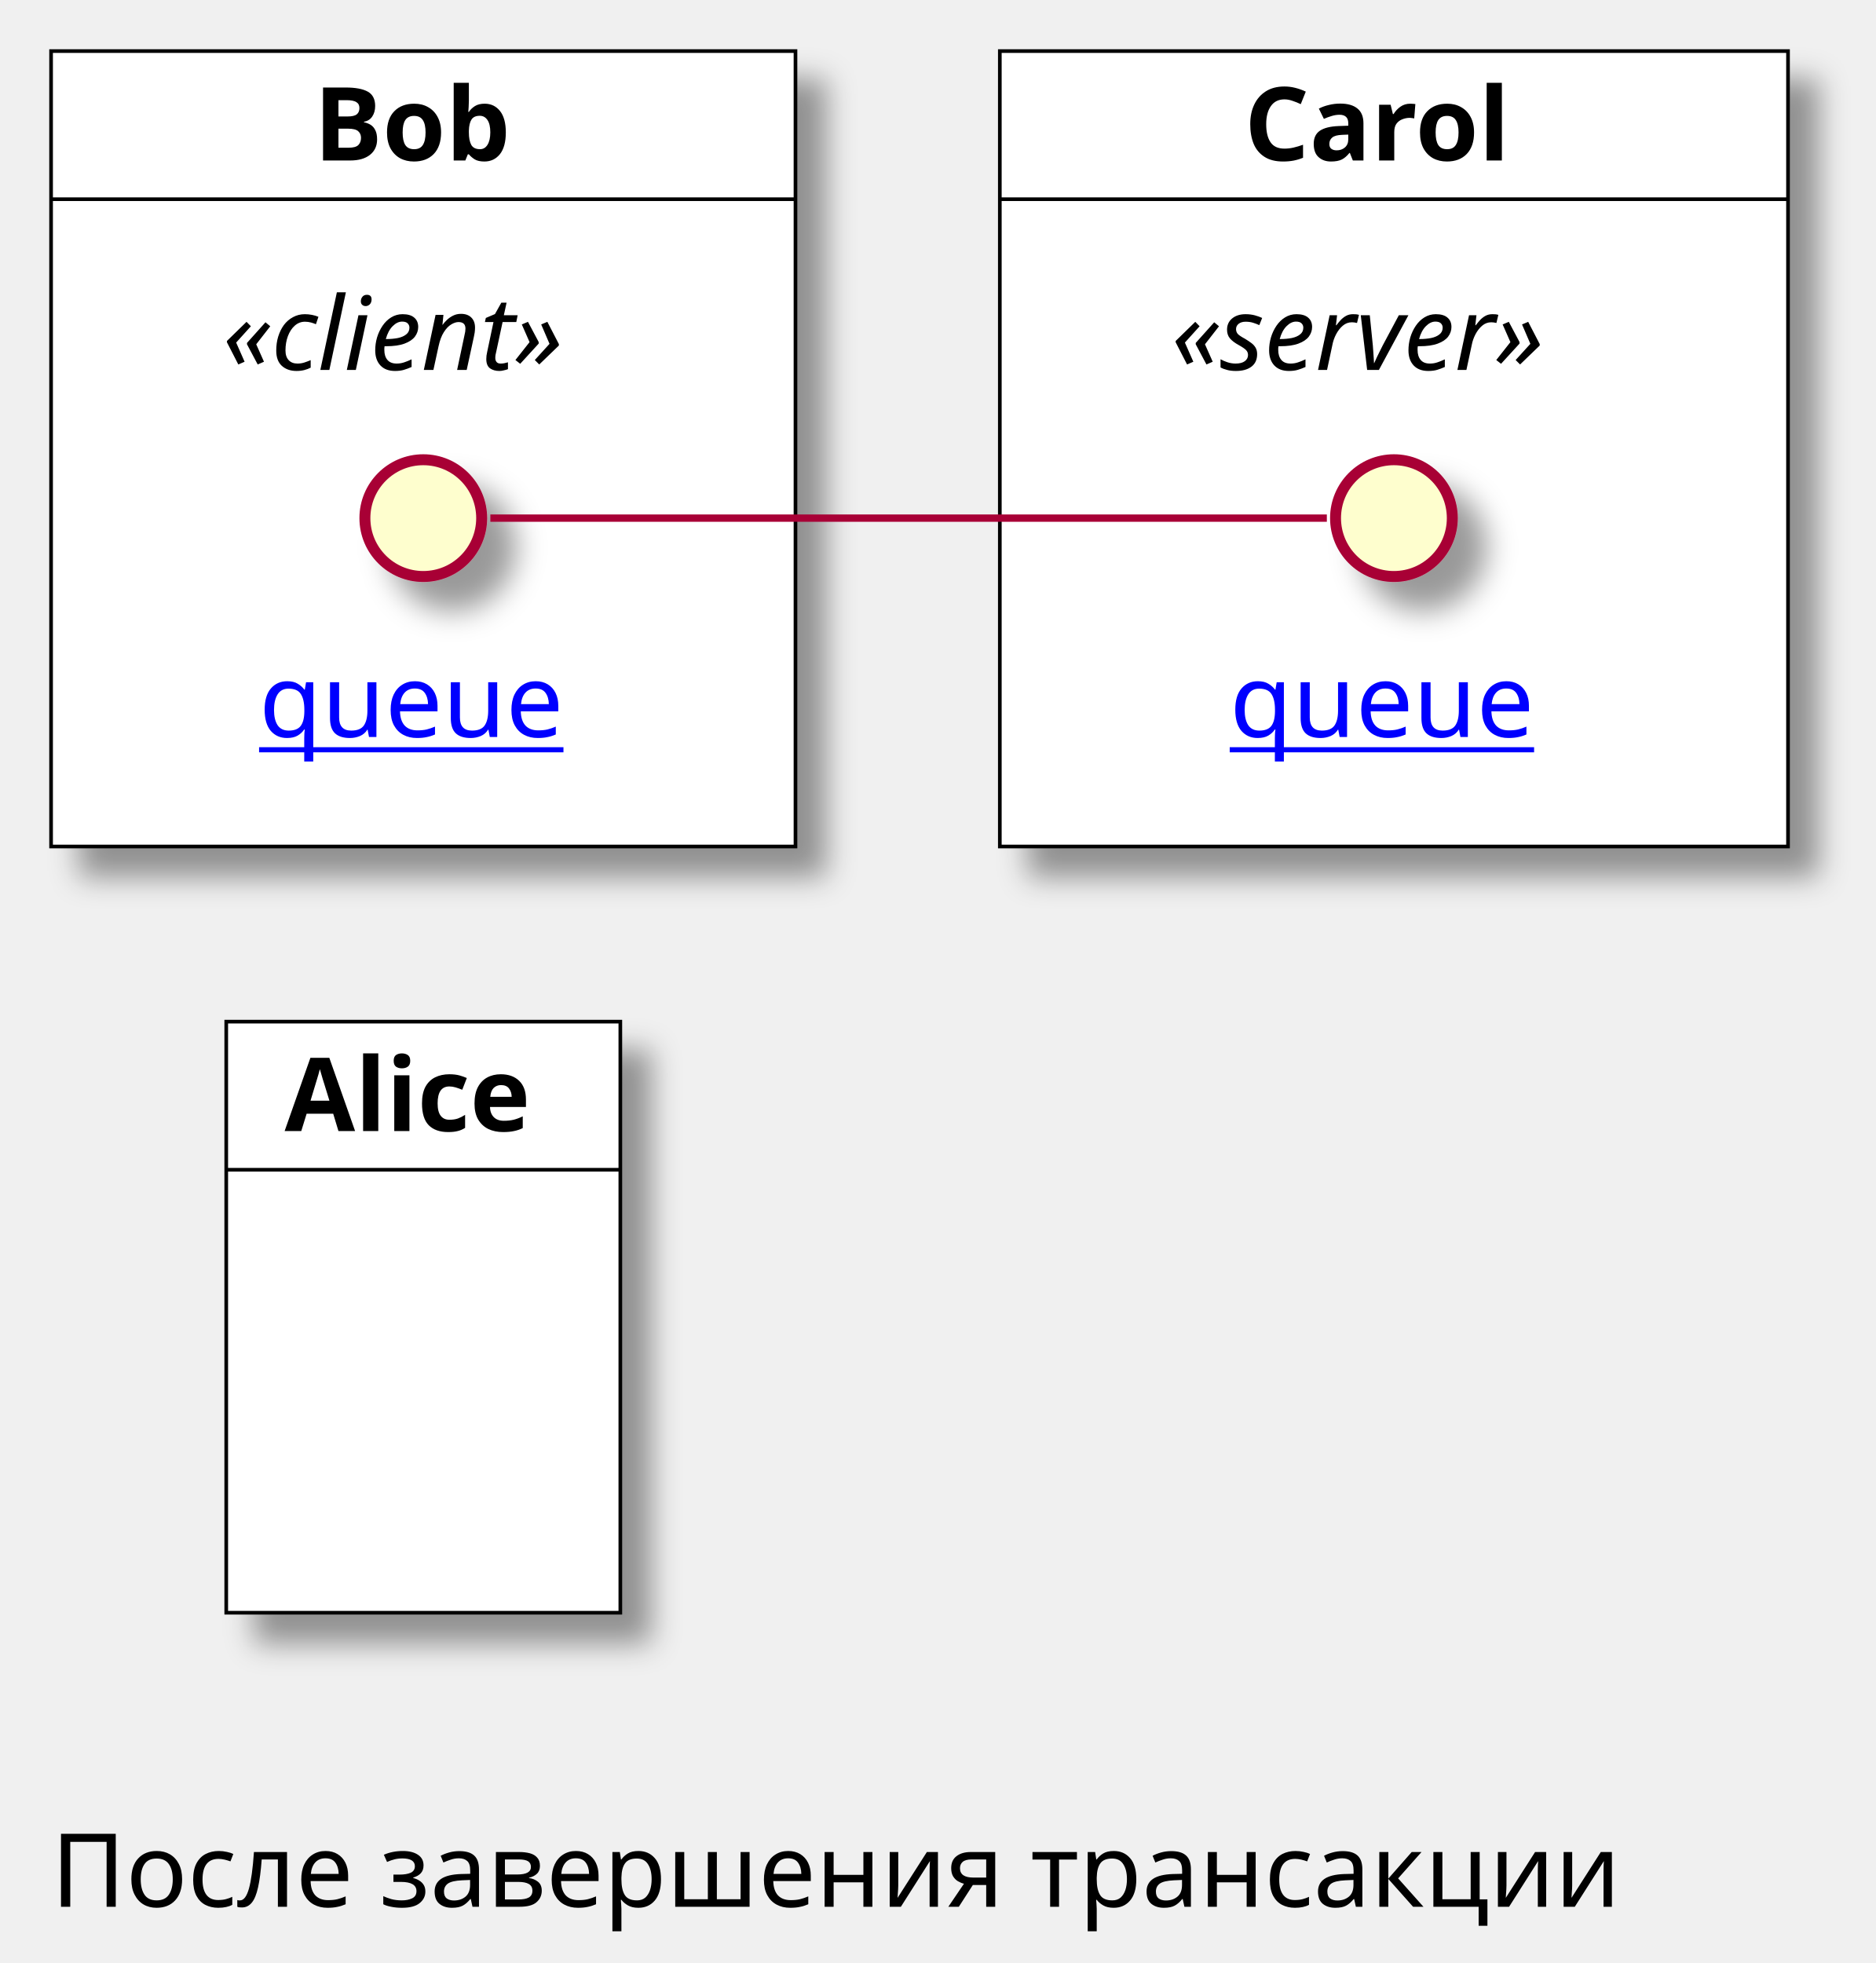
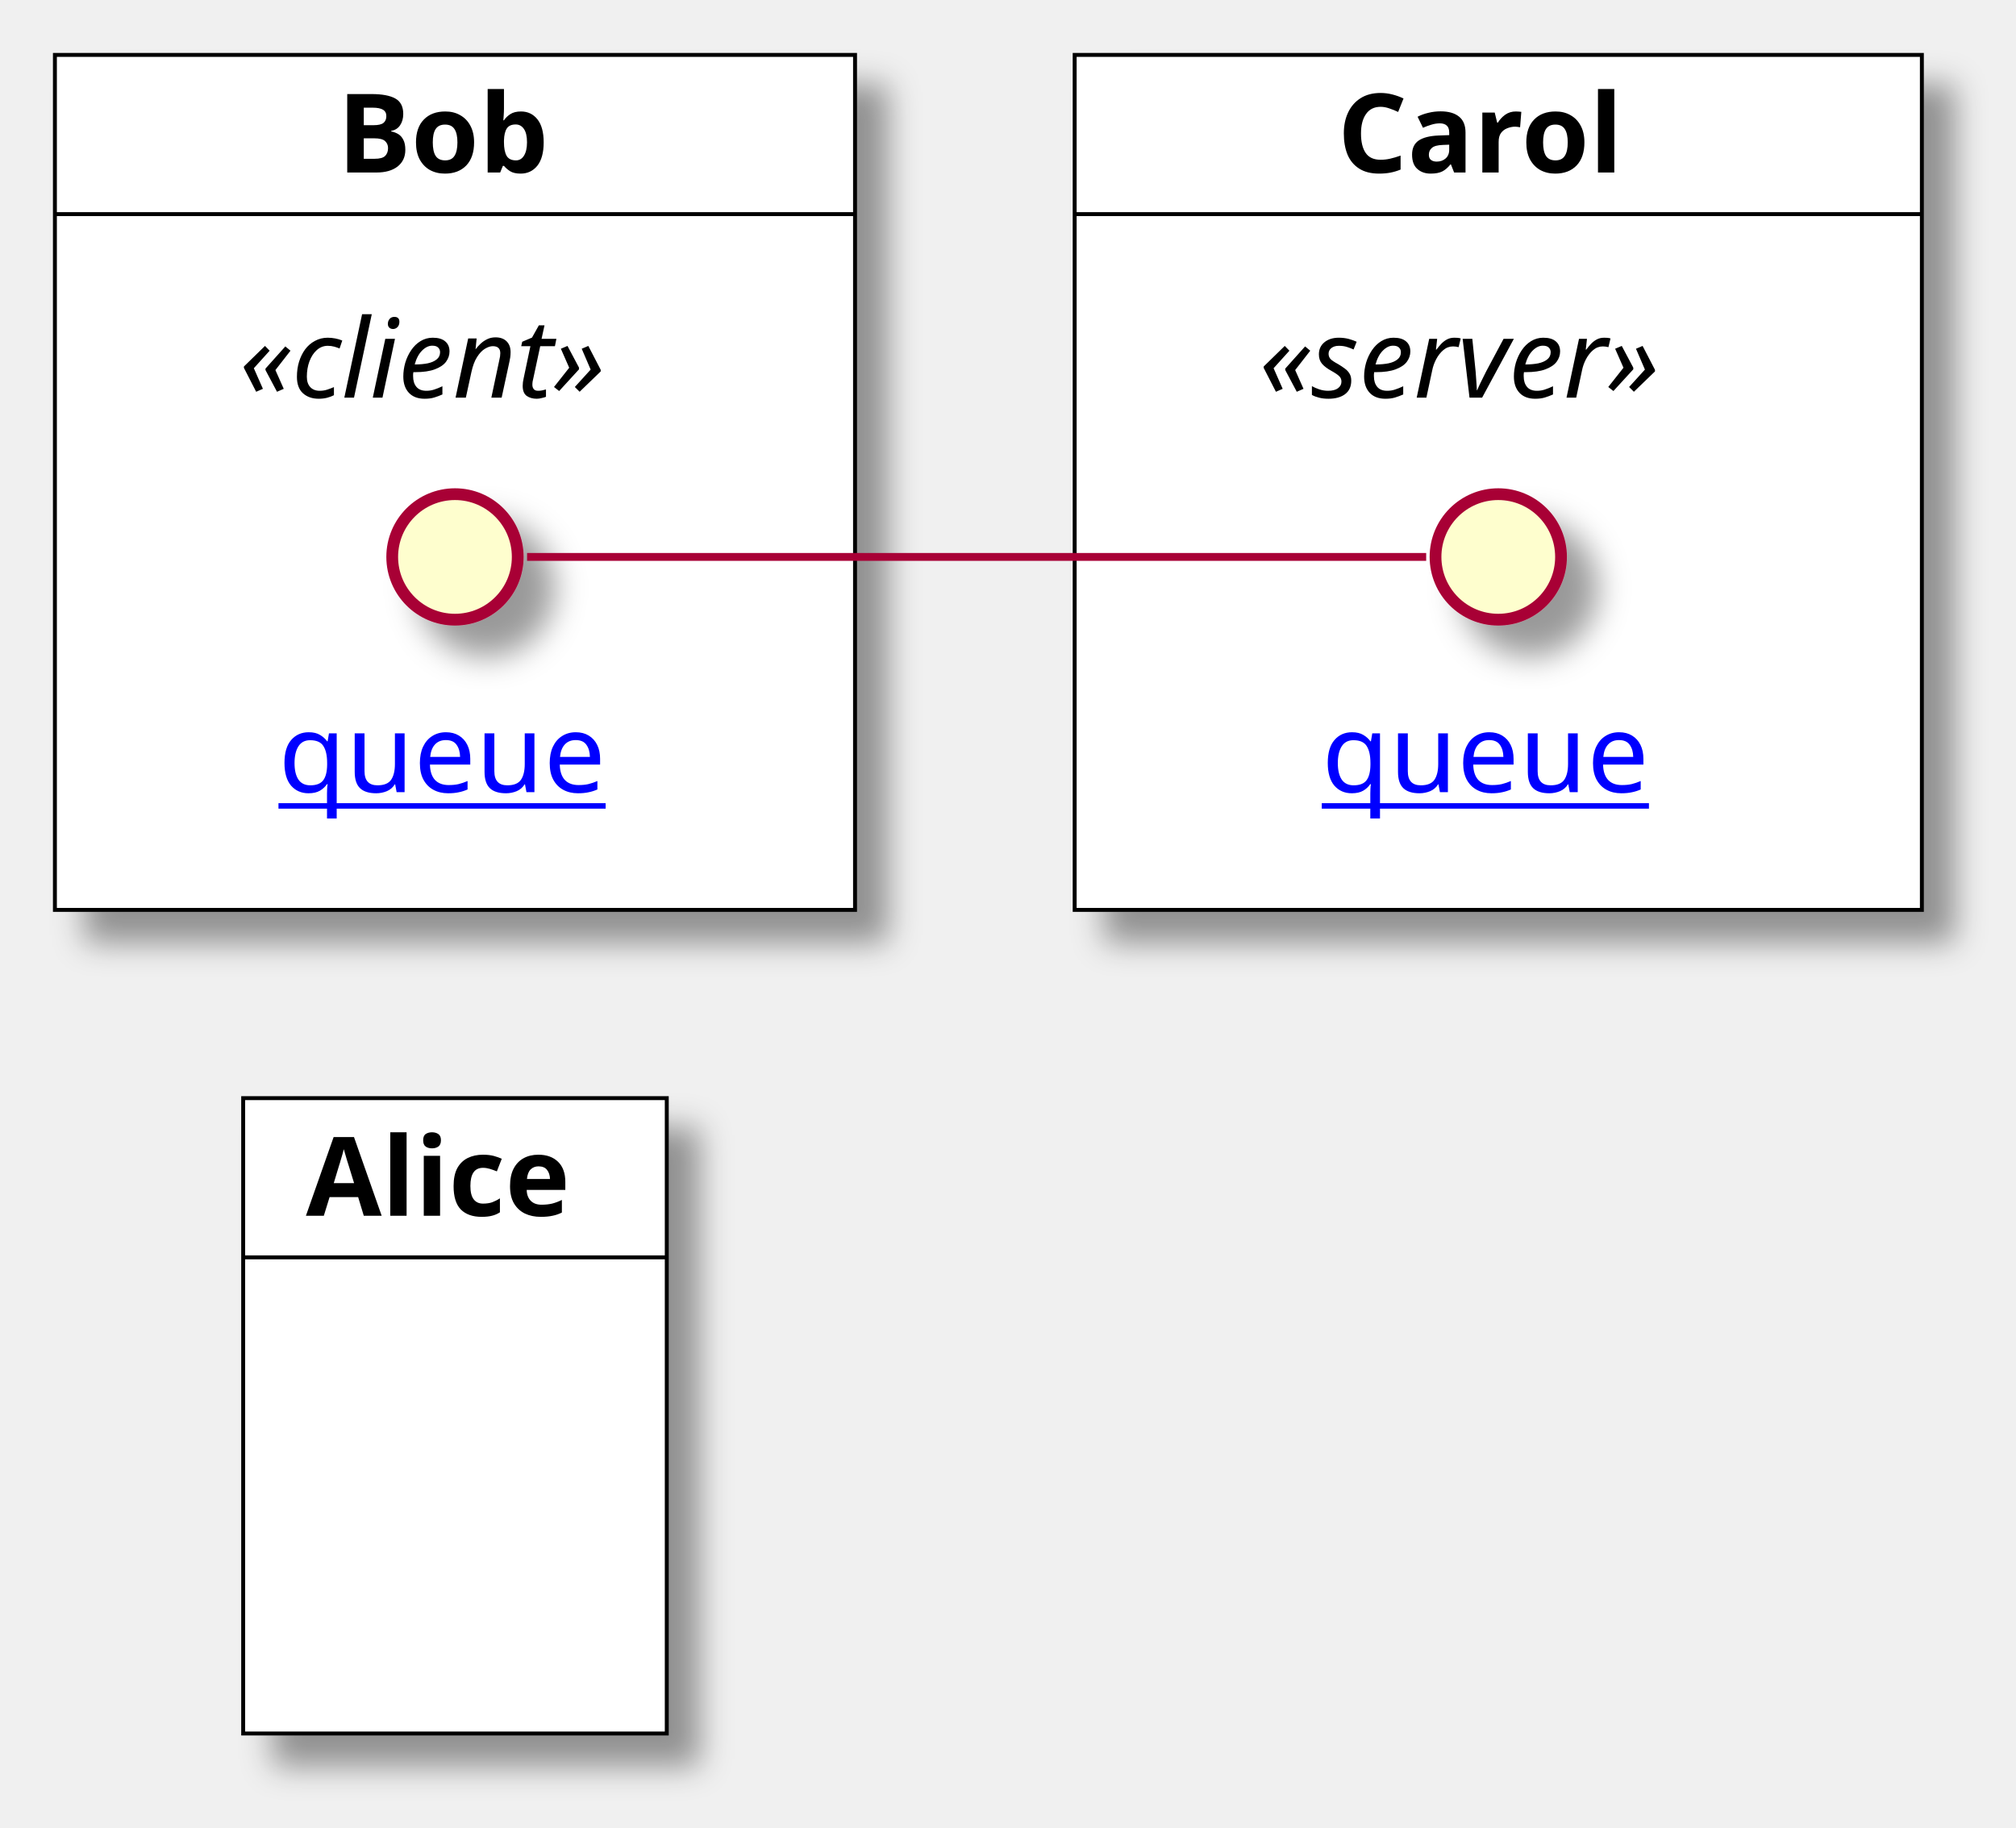
- <svg xmlns="http://www.w3.org/2000/svg" xmlns:xlink="http://www.w3.org/1999/xlink" contentScriptType="application/ecmascript" contentStyleType="text/css" height="269px" preserveAspectRatio="none" style="width:257px;height:269px;background:#FFFFFF;" version="1.1" viewBox="0 0 257 269" width="257px" zoomAndPan="magnify">
+ <svg xmlns="http://www.w3.org/2000/svg" xmlns:xlink="http://www.w3.org/1999/xlink" contentScriptType="application/ecmascript" contentStyleType="text/css" height="233px" preserveAspectRatio="none" style="width:257px;height:233px;background:#FFFFFF;" version="1.1" viewBox="0 0 257 233" width="257px" zoomAndPan="magnify">
  <defs>
-     <filter height="300%" id="f17g5w898o8xv5" width="300%" x="-1" y="-1">
+     <filter height="300%" id="fyzpugg2y218q" width="300%" x="-1" y="-1">
      <feGaussianBlur result="blurOut" stdDeviation="2.0" />
      <feColorMatrix in="blurOut" result="blurOut2" type="matrix" values="0 0 0 0 0 0 0 0 0 0 0 0 0 0 0 0 0 0 .4 0" />
      <feOffset dx="4.0" dy="4.0" in="blurOut2" result="blurOut3" />
      <feBlend in="SourceGraphic" in2="blurOut3" mode="normal" />
    </filter>
  </defs>
  <g>
-     <rect fill="#FFFFFF" filter="url(#f17g5w898o8xv5)" height="81" style="stroke:#000000;stroke-width:0.5;" width="54" x="31" y="140" />
+     <rect fill="#FFFFFF" filter="url(#fyzpugg2y218q)" height="81" style="stroke:#000000;stroke-width:0.5;" width="54" x="31" y="140" />
    <line style="stroke:#000000;stroke-width:0.5;" x1="31" x2="85" y1="160.297" y2="160.297" />
    <text fill="#000000" font-family="sans-serif" font-size="14" font-weight="bold" lengthAdjust="spacing" textLength="38" x="39" y="154.995">Alice</text>
-     <rect fill="#FFFFFF" filter="url(#f17g5w898o8xv5)" height="109" style="stroke:#000000;stroke-width:0.5;" width="102" x="7" y="7" />
+     <rect fill="#FFFFFF" filter="url(#fyzpugg2y218q)" height="109" style="stroke:#000000;stroke-width:0.5;" width="102" x="7" y="7" />
    <line style="stroke:#000000;stroke-width:0.5;" x1="7" x2="109" y1="27.297" y2="27.297" />
    <text fill="#000000" font-family="sans-serif" font-size="14" font-weight="bold" lengthAdjust="spacing" textLength="30" x="43" y="21.995">Bob</text>
-     <rect fill="#FFFFFF" filter="url(#f17g5w898o8xv5)" height="109" style="stroke:#000000;stroke-width:0.5;" width="108" x="137" y="7" />
+     <rect fill="#FFFFFF" filter="url(#fyzpugg2y218q)" height="109" style="stroke:#000000;stroke-width:0.5;" width="108" x="137" y="7" />
    <line style="stroke:#000000;stroke-width:0.5;" x1="137" x2="245" y1="27.297" y2="27.297" />
    <text fill="#000000" font-family="sans-serif" font-size="14" font-weight="bold" lengthAdjust="spacing" textLength="41" x="170.5" y="21.995">Carol</text>
    <text fill="#000000" font-family="sans-serif" font-size="0" lengthAdjust="spacing" textLength="0" x="58" y="185">nothing</text>
-     <ellipse cx="58" cy="71" fill="#FEFECE" filter="url(#f17g5w898o8xv5)" rx="8" ry="8" style="stroke:#A80036;stroke-width:1.5;" />
+     <ellipse cx="58" cy="71" fill="#FEFECE" filter="url(#fyzpugg2y218q)" rx="8" ry="8" style="stroke:#A80036;stroke-width:1.5;" />
    <a href="/work/transaction-types/queue-example/diagrams/queue-client/" target="_top" title="queue" xlink:actuate="onRequest" xlink:href="/work/transaction-types/queue-example/diagrams/queue-client/" xlink:show="new" xlink:title="queue" xlink:type="simple">
      <text fill="#0000FF" font-family="sans-serif" font-size="14" lengthAdjust="spacing" text-decoration="underline" textLength="45" x="35.5" y="100.995">queue</text>
    </a>
    <text fill="#000000" font-family="sans-serif" font-size="14" font-style="italic" lengthAdjust="spacing" textLength="55" x="30.5" y="50.698">«client»</text>
-     <ellipse cx="191" cy="71" fill="#FEFECE" filter="url(#f17g5w898o8xv5)" rx="8" ry="8" style="stroke:#A80036;stroke-width:1.5;" />
+     <ellipse cx="191" cy="71" fill="#FEFECE" filter="url(#fyzpugg2y218q)" rx="8" ry="8" style="stroke:#A80036;stroke-width:1.5;" />
    <a href="/work/transaction-types/queue-example/diagrams/queue-server/" target="_top" title="queue" xlink:actuate="onRequest" xlink:href="/work/transaction-types/queue-example/diagrams/queue-server/" xlink:show="new" xlink:title="queue" xlink:type="simple">
      <text fill="#0000FF" font-family="sans-serif" font-size="14" lengthAdjust="spacing" text-decoration="underline" textLength="45" x="168.5" y="100.995">queue</text>
    </a>
    <text fill="#000000" font-family="sans-serif" font-size="14" font-style="italic" lengthAdjust="spacing" textLength="61" x="160.5" y="50.698">«server»</text>
    <path d="M67.19,71 C90.72,71 158.29,71 181.81,71 " fill="none" id="queue1-queue2" style="stroke:#A80036;stroke-width:1.0;" />
-     <text fill="#000000" font-family="sans-serif" font-size="14" lengthAdjust="spacing" textLength="0" x="124" y="244.995" />
-     <text fill="#000000" font-family="sans-serif" font-size="14" lengthAdjust="spacing" textLength="230" x="7" y="261.292">После завершения трансакции</text>
  </g>
</svg>
